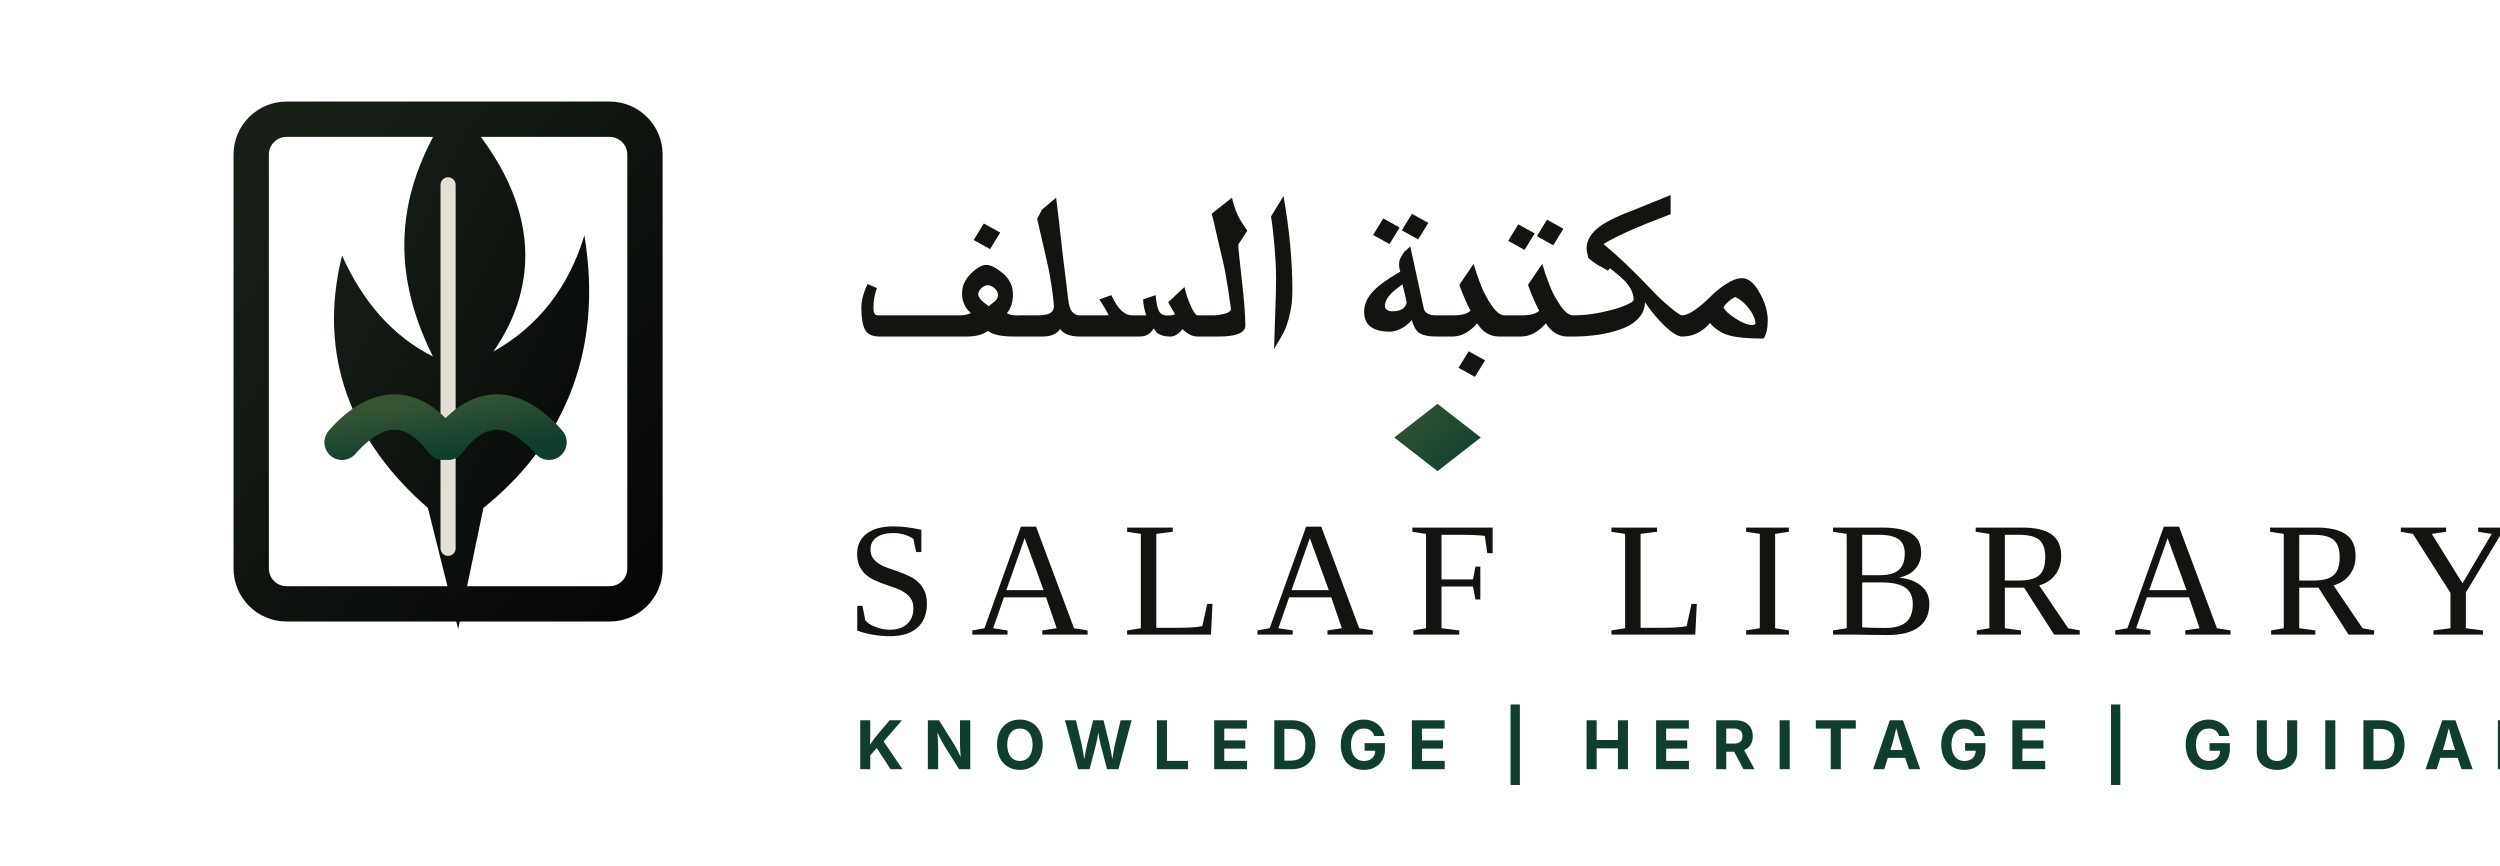
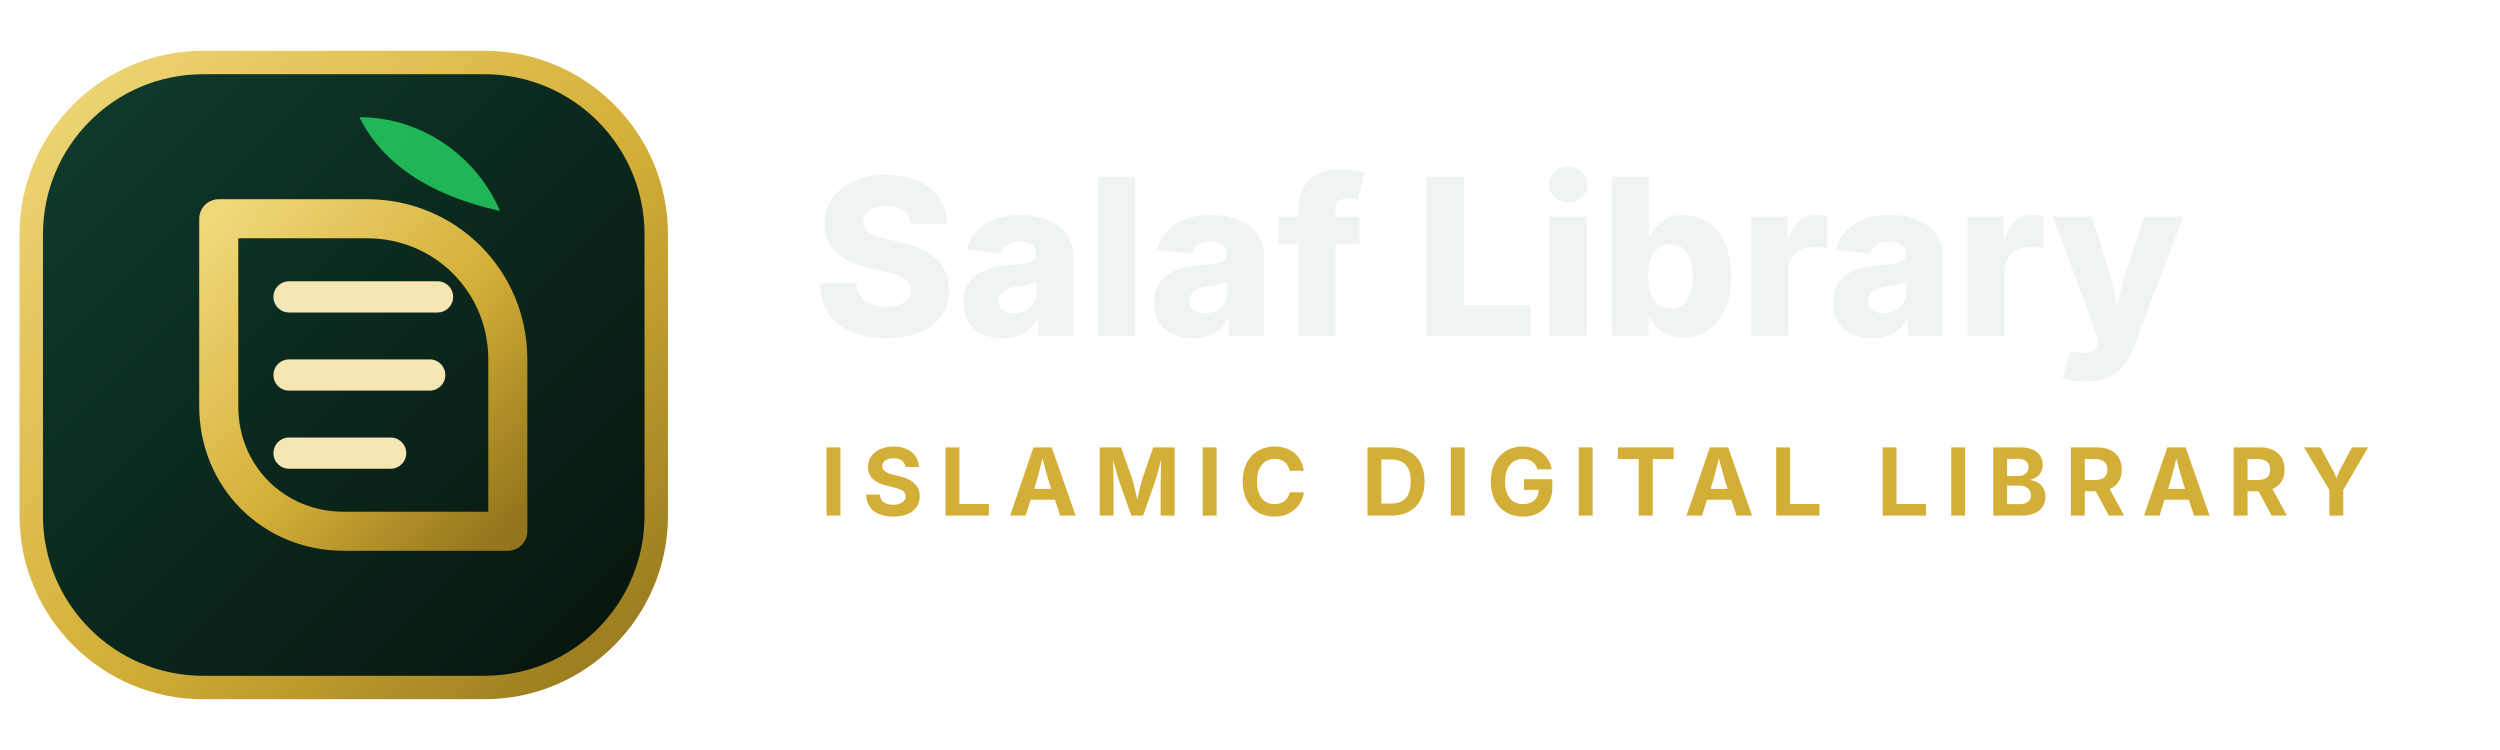
- <svg xmlns="http://www.w3.org/2000/svg" viewBox="0 0 520 180" role="img" aria-label="Salaf Library">
+ <svg xmlns="http://www.w3.org/2000/svg" viewBox="0 0 320 96" role="img" aria-label="Salaf Library">
  <defs>
-     <linearGradient id="ink" x1="0" x2="1" y1="0" y2="1">
-       <stop offset="0" stop-color="#182018" />
-       <stop offset="1" stop-color="#050705" />
-     </linearGradient>
-     <linearGradient id="green" x1="0" x2="1" y1="0" y2="1">
-       <stop offset="0" stop-color="#365434" />
-       <stop offset="1" stop-color="#0f3d2e" />
+     <linearGradient id="bg" x1="0" x2="1" y1="0" y2="1">
+       <stop offset="0" stop-color="#0f3d2e" />
+       <stop offset="1" stop-color="#07130b" />
    </linearGradient>
    <linearGradient id="gold" x1="0" x2="1" y1="0" y2="1">
-       <stop offset="0" stop-color="#e6c978" />
-       <stop offset="1" stop-color="#a7833b" />
+       <stop offset="0" stop-color="#f0d77a" />
+       <stop offset="0.55" stop-color="#d4af37" />
+       <stop offset="1" stop-color="#92751c" />
    </linearGradient>
  </defs>
-   <g transform="translate(26 8) scale(1.05)">
-     <rect x="25" y="16" width="78" height="96" rx="7" fill="none" stroke="url(#ink)" stroke-width="7" />
-     <path d="M65 13c18 19 17 36 8 49 9-5 15-13 18-23 4 24-5 42-20 54l-5 24-6-24C45 80 38 63 43 43c4 9 10 16 18 20-9-18-7-34 4-50Z" fill="url(#ink)" />
-     <path d="M64 29v72" stroke="#f8f5ec" stroke-width="3" stroke-linecap="round" opacity=".9" />
-     <path d="M43 80c7-8 14-8 20 0M84 80c-7-8-14-8-20 0" stroke="url(#green)" stroke-width="7" stroke-linecap="round" fill="none" />
-     <path d="M50 92h12M78 92h12" stroke="url(#green)" stroke-width="7" stroke-linecap="round" />
-   </g>
-   <text x="176" y="70" fill="#11140f" font-family="Georgia, 'Times New Roman', serif" font-size="42" font-weight="700">مكتبة السلف</text>
-   <path d="M178 91h238" stroke="url(#green)" stroke-width="2" stroke-linecap="round" />
-   <path d="M290 91l9-7 9 7-9 7-9-7Z" fill="url(#green)" />
-   <text x="176" y="132" fill="#11140f" font-family="Georgia, 'Times New Roman', serif" font-size="34" letter-spacing="7">SALAF LIBRARY</text>
-   <text x="178" y="160" fill="#0f3d2e" font-family="Inter, Arial, sans-serif" font-size="14" font-weight="700" letter-spacing="4">KNOWLEDGE  |  HERITAGE  |  GUIDANCE</text>
+   <rect x="4" y="8" width="80" height="80" rx="22" fill="url(#bg)" stroke="url(#gold)" stroke-width="3" />
+   <path d="M28 28h19c10 0 18 8 18 18v22H44c-9 0-16-7-16-16V28Z" fill="none" stroke="url(#gold)" stroke-width="5" stroke-linejoin="round" />
+   <path d="M37 38h19M37 48h18M37 58h13" stroke="#f5e6b3" stroke-width="4" stroke-linecap="round" />
+   <path d="M64 27c-3-7-10-12-18-12 3 6 9 10 18 12Z" fill="#22c55e" opacity=".9" />
+   <text x="104" y="43" fill="#f0f4f1" font-family="Inter,Segoe UI,sans-serif" font-size="28" font-weight="800">Salaf Library</text>
+   <text x="105" y="66" fill="#d4af37" font-family="Inter,Segoe UI,sans-serif" font-size="12" font-weight="700" letter-spacing="2">ISLAMIC DIGITAL LIBRARY</text>
</svg>
